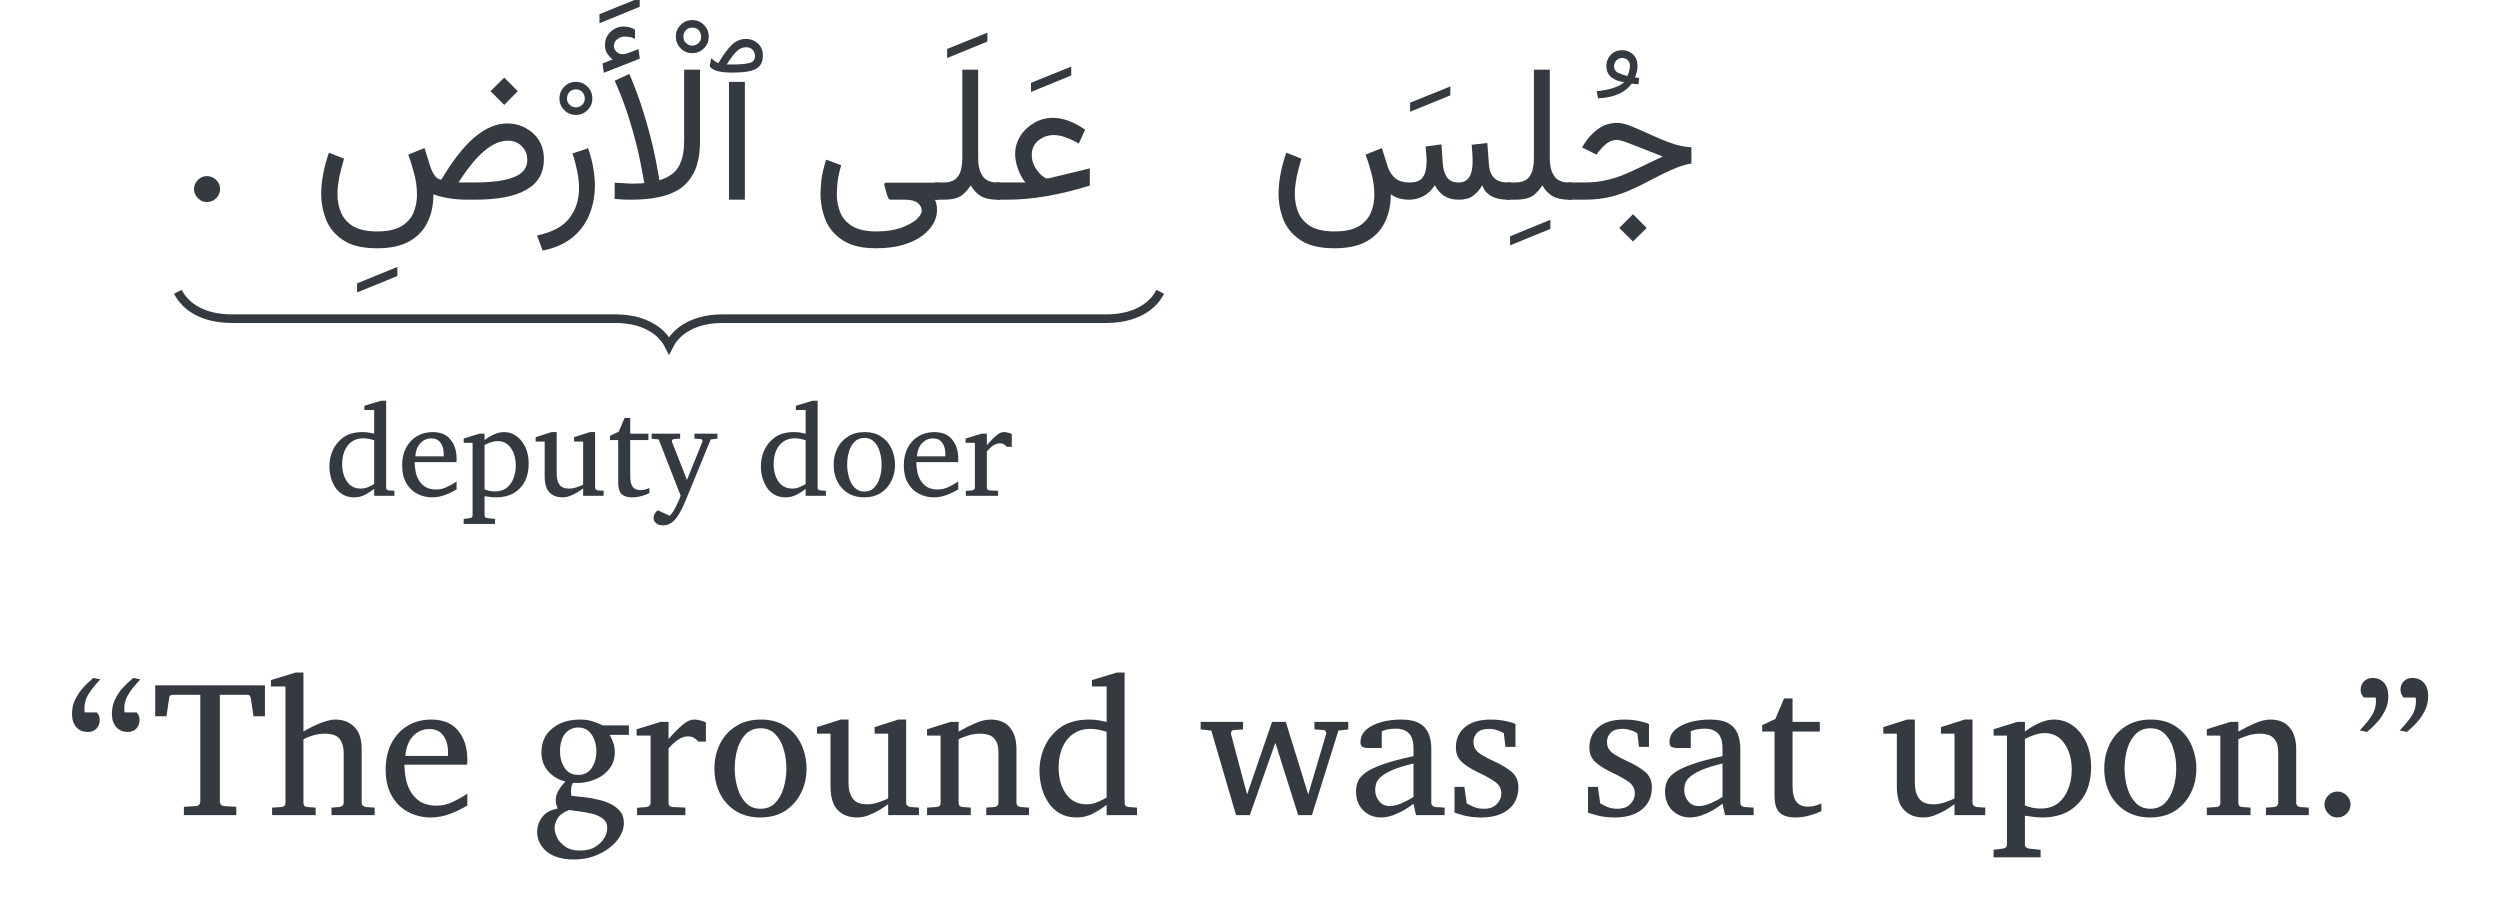
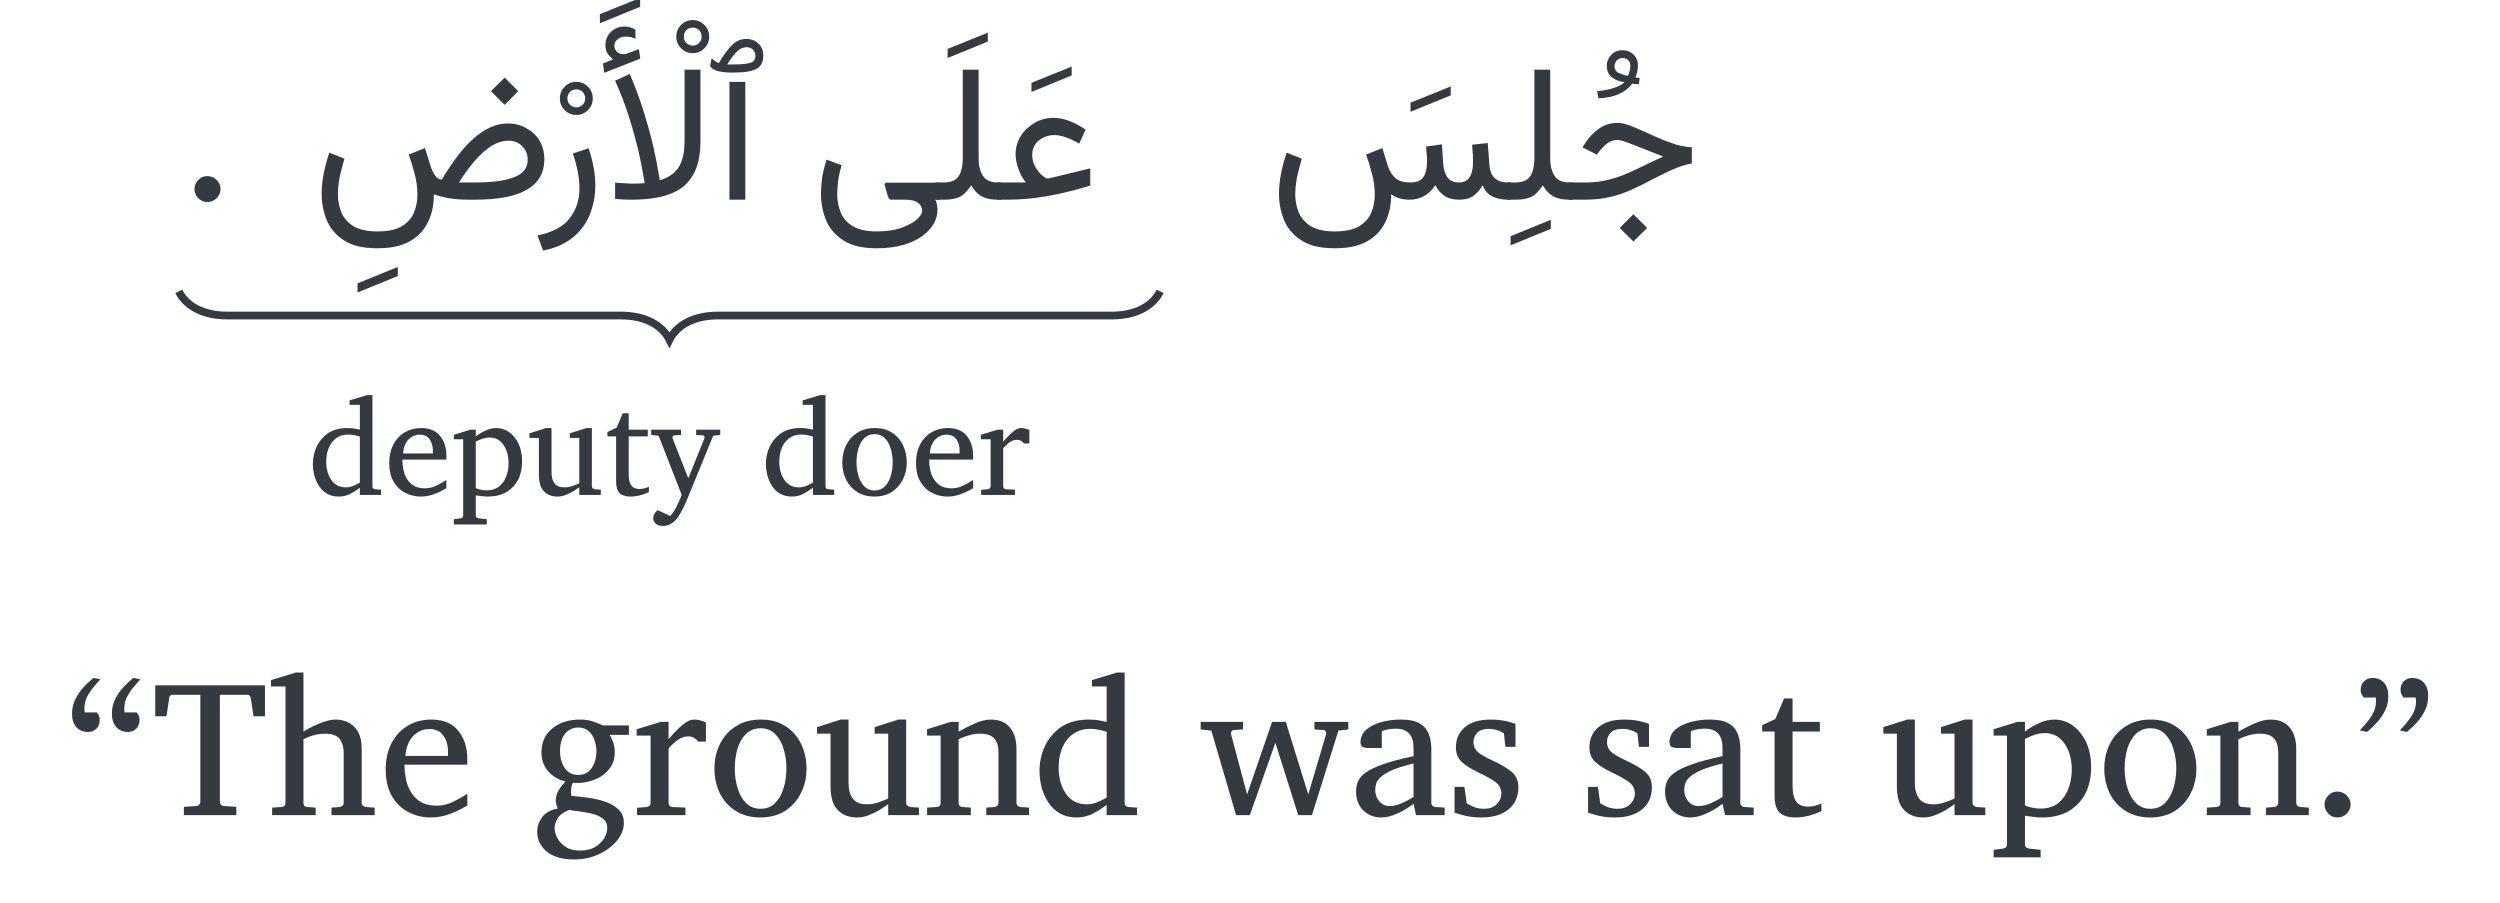
- <svg xmlns="http://www.w3.org/2000/svg" xmlns:xlink="http://www.w3.org/1999/xlink" version="1.1" width="212.006" height="76.573" viewBox="0 0 212.006 76.573">
+ <svg xmlns="http://www.w3.org/2000/svg" xmlns:xlink="http://www.w3.org/1999/xlink" version="1.1" width="212.391" height="76.712" viewBox="0 0 212.391 76.712">
  <defs>
    <path id="font_1_17" d="M.196 .055C.196 .037 .189 .021 .176 .008 .162-.006 .146-.012 .128-.012 .109-.012 .094-.006 .081 .008 .068 .021 .061 .037 .061 .055 .061 .073 .068 .089 .081 .102 .094 .115 .109 .122 .128 .122 .146 .122 .162 .115 .176 .102 .189 .089 .196 .073 .196 .055Z" />
    <path id="font_2_1242" d="M.14 .089C.125 .107 .113 .129 .103 .156 .093 .183 .087 .209 .087 .236 .087 .271 .097 .302 .115 .331 .133 .359 .157 .381 .187 .398 .216 .415 .248 .423 .282 .423 .334 .423 .389 .403 .449 .362L.416 .29C.365 .319 .322 .334 .288 .334 .258 .334 .231 .325 .208 .307 .185 .288 .173 .263 .173 .232 .173 .208 .179 .187 .19 .168 .201 .15 .212 .135 .225 .125 .237 .115 .245 .11 .25 .11 .255 .11 .261 .111 .267 .112L.473 .162V.073C.392 .048 .317 .03 .248 .018 .179 .006 .111 0 .043 0H-.01V.089H.14Z" />
    <path id="font_2_728" d="M.032 .557V.604L.24 .688V.642L.032 .557Z" />
    <path id="font_2_1263" d="M.131 .214V.672H.213V.212C.213 .177 .22 .147 .235 .124 .249 .101 .275 .089 .312 .089H.328V0H.313C.277 0 .248 .006 .226 .019 .205 .032 .188 .05 .175 .074 .164 .058 .153 .045 .142 .034 .131 .023 .118 .014 .101 .009 .084 .003 .061 0 .032 0H-.01V.089H.031C.059 .089 .079 .094 .094 .105 .108 .116 .117 .131 .123 .15 .128 .169 .131 .19 .131 .214Z" />
    <path id="font_2_1282" d="M.336-.251C.266-.251 .21-.239 .168-.213 .126-.187 .095-.153 .076-.11 .058-.067 .048-.02 .048 .031 .048 .053 .05 .078 .053 .107 .057 .136 .065 .169 .077 .207L.155 .178C.145 .145 .139 .116 .136 .091 .134 .066 .132 .045 .132 .028 .132-.007 .139-.039 .151-.068 .163-.097 .184-.12 .214-.138 .244-.155 .285-.164 .336-.164 .385-.164 .427-.158 .462-.146 .497-.133 .524-.119 .543-.103 .561-.086 .571-.071 .571-.057 .571-.042 .564-.028 .551-.017 .537-.006 .515-0 .485-0H.413C.406-0 .401 .002 .398 .008 .396 .014 .393 .021 .39 .03L.377 .077C.377 .08 .377 .082 .379 .085 .381 .087 .383 .088 .388 .088H.659V-0H.639C.644-.01 .647-.02 .648-.028 .65-.037 .65-.046 .65-.056 .65-.077 .644-.099 .632-.122 .619-.145 .6-.167 .574-.186 .548-.206 .515-.221 .476-.233 .437-.245 .39-.251 .336-.251Z" />
    <path id="font_2_781" d="M.157 .609V0H.075V.609H.157M-.025 .69-.017 .731C-.012 .727-.007 .723 0 .717 .007 .712 .014 .708 .02 .706 .046 .75 .07 .782 .091 .802 .112 .821 .136 .831 .162 .831 .188 .831 .209 .822 .226 .806 .242 .79 .25 .77 .25 .745 .25 .713 .239 .69 .216 .677 .194 .664 .154 .657 .098 .657H.086C.057 .657 .033 .66 .014 .665-.005 .671-.018 .679-.025 .69M.097 .699C.139 .699 .168 .702 .185 .708 .201 .713 .209 .725 .209 .743 .209 .756 .205 .766 .197 .775 .189 .783 .178 .788 .164 .788 .146 .788 .13 .781 .116 .768 .101 .754 .084 .731 .063 .699H.097Z" />
    <path id="font_2_1297" d="M.043 .725C.032 .733 .023 .743 .015 .754 .007 .765 .003 .78 .003 .799 .003 .827 .013 .85 .032 .868 .052 .886 .074 .895 .099 .895 .12 .895 .14 .89 .158 .879L.158 .831C.148 .836 .139 .84 .13 .841 .121 .842 .113 .843 .105 .843 .091 .843 .079 .839 .067 .83 .055 .822 .049 .809 .049 .793 .049 .783 .054 .773 .064 .763 .074 .754 .088 .75 .106 .753 .107 .753 .108 .753 .109 .753 .109 .754 .11 .754 .111 .754L.176 .778 .183 .729-.003 .656-.01 .704 .043 .725M.136 0C.123 0 .109 0 .095 .001 .081 .002 .067 .003 .053 .004V.088C.073 .087 .09 .086 .104 .085 .118 .084 .132 .083 .146 .083 .159 .083 .171 .084 .181 .084 .191 .084 .199 .085 .206 .086L.198 .13C.193 .16 .185 .199 .174 .25 .162 .3 .147 .357 .127 .42 .108 .483 .083 .548 .053 .615L.129 .65C.158 .581 .183 .514 .203 .448 .223 .383 .239 .324 .251 .272 .263 .219 .271 .178 .276 .147L.284 .101C.309 .108 .33 .118 .35 .133 .369 .147 .384 .167 .395 .195 .406 .222 .412 .258 .412 .305V.672H.494V.303C.494 .242 .485 .191 .468 .152 .45 .112 .425 .081 .394 .059 .362 .037 .324 .022 .28 .013 .237 .004 .189 0 .136 0Z" />
    <path id="font_2_737" d="M.021 .567C.021 .591 .029 .611 .046 .628 .062 .645 .083 .653 .106 .653 .129 .653 .149 .645 .166 .628 .183 .611 .191 .591 .191 .567 .191 .544 .183 .524 .166 .507 .149 .49 .129 .482 .106 .482 .083 .482 .062 .49 .046 .507 .029 .524 .021 .544 .021 .567M.06 .567C.06 .554 .064 .543 .073 .535 .082 .526 .093 .521 .106 .521 .119 .521 .13 .526 .139 .535 .147 .543 .152 .554 .152 .567 .152 .58 .147 .591 .139 .601 .13 .61 .119 .614 .106 .614 .093 .614 .082 .61 .073 .601 .064 .591 .06 .58 .06 .567Z" />
    <path id="font_2_691" d="M.023-.263-.006-.185C.074-.168 .13-.138 .162-.094 .195-.051 .211-0 .211 .059 .211 .086 .208 .115 .202 .146 .196 .176 .188 .207 .177 .239L.258 .266C.281 .199 .293 .135 .293 .073 .293 .019 .283-.031 .264-.078 .245-.124 .216-.164 .176-.196 .136-.228 .085-.251 .023-.263Z" />
    <path id="font_2_696" d="M.994 .631 1.064 .561 .994 .49 .923 .561 .994 .631M.336-.251C.266-.251 .21-.239 .168-.213 .126-.187 .095-.153 .076-.11 .058-.067 .048-.02 .048 .031 .048 .065 .052 .101 .059 .137 .066 .173 .076 .209 .088 .243L.166 .212C.157 .182 .149 .151 .142 .12 .136 .088 .132 .057 .132 .028 .132-.007 .139-.039 .151-.068 .164-.097 .185-.12 .214-.138 .244-.155 .285-.164 .336-.164 .391-.164 .433-.155 .463-.137 .492-.119 .513-.096 .525-.067 .537-.038 .543-.007 .543 .025 .543 .064 .538 .102 .527 .14 .517 .178 .507 .209 .498 .233L.582 .267 .611 .174C.618 .153 .626 .136 .636 .123 .646 .11 .657 .104 .669 .104 .728 .203 .785 .276 .841 .323 .897 .37 .953 .394 1.009 .394 1.046 .394 1.079 .385 1.107 .369 1.136 .353 1.159 .331 1.175 .304 1.191 .276 1.199 .245 1.199 .21 1.199 .139 1.169 .086 1.109 .052 1.05 .017 .96 0 .839 0H.813C.769 0 .732 .003 .703 .008 .673 .014 .648 .02 .628 .028 .628-.027 .618-.075 .597-.117 .577-.159 .545-.192 .502-.216 .459-.24 .404-.251 .336-.251M1.012 .305C.934 .305 .849 .233 .758 .089H.837C.93 .089 .999 .098 1.045 .117 1.09 .135 1.113 .165 1.113 .205 1.113 .234 1.104 .257 1.085 .276 1.067 .295 1.042 .305 1.012 .305Z" />
    <path id="font_2_731" d="M.028-.247V-.2L.236-.115V-.162L.028-.247Z" />
    <path id="font_2_1198" d="M.325-.075 .396-.146 .325-.216 .254-.146 .325-.075M-.01 .089H.073C.111 .089 .146 .092 .178 .099 .21 .106 .241 .115 .272 .127 .302 .139 .334 .154 .367 .17 .401 .187 .438 .204 .479 .223 .456 .232 .432 .241 .408 .251 .383 .261 .359 .27 .337 .279 .315 .288 .295 .295 .279 .301 .262 .306 .25 .309 .244 .309 .224 .309 .206 .303 .191 .292 .176 .28 .162 .266 .149 .25L.136 .233 .062 .27 .069 .282C.09 .317 .115 .344 .144 .365 .172 .386 .206 .397 .244 .397 .26 .397 .279 .393 .302 .385 .325 .377 .349 .366 .376 .354 .403 .342 .43 .33 .459 .317 .488 .305 .516 .294 .545 .285 .574 .277 .601 .272 .627 .271V.187C.606 .184 .58 .177 .547 .164 .515 .151 .473 .131 .421 .104 .379 .081 .341 .063 .305 .047 .269 .032 .233 .02 .196 .012 .159 .004 .118 0 .072 0H-.01V.089Z" />
    <path id="font_2_730" d="M.225 .522C.218 .522 .212 .523 .207 .523 .202 .524 .196 .524 .19 .525 .157 .479 .099 .453 .016 .449L.009 .486C.042 .489 .071 .495 .096 .503 .121 .511 .139 .521 .151 .533 .128 .535 .107 .542 .088 .556 .069 .569 .059 .59 .059 .618 .059 .639 .067 .658 .082 .674 .097 .69 .117 .698 .14 .698 .163 .698 .182 .69 .197 .676 .213 .661 .22 .641 .22 .617 .22 .599 .216 .579 .207 .557 .212 .556 .219 .556 .229 .555L.225 .522M.168 .565C.172 .573 .175 .582 .177 .591 .18 .6 .181 .609 .181 .617 .181 .629 .177 .639 .17 .646 .162 .654 .153 .658 .142 .658 .129 .658 .119 .653 .111 .645 .103 .636 .099 .626 .099 .616 .099 .599 .106 .588 .119 .581 .133 .575 .149 .569 .168 .565Z" />
    <path id="font_2_1217" d="M.336-.164C.391-.164 .433-.155 .463-.137 .492-.119 .513-.096 .525-.067 .537-.038 .543-.007 .543 .025 .543 .064 .538 .102 .527 .14 .517 .178 .507 .209 .498 .233L.582 .267 .611 .174C.62 .146 .634 .125 .652 .11 .67 .096 .694 .089 .724 .089 .759 .089 .782 .098 .794 .117 .807 .135 .813 .162 .813 .197 .813 .205 .813 .215 .812 .227 .811 .239 .81 .255 .808 .275L.89 .286 .897 .184C.899 .157 .906 .135 .918 .116 .931 .098 .951 .089 .979 .089 1.027 .089 1.051 .125 1.051 .197 1.051 .208 1.05 .221 1.05 .233 1.049 .246 1.048 .263 1.046 .284L1.127 .293 1.135 .184C1.139 .12 1.171 .089 1.232 .089H1.247V0H1.233C1.199 0 1.17 .006 1.147 .019 1.125 .031 1.109 .05 1.101 .075 1.087 .051 1.071 .033 1.053 .02 1.036 .007 1.011 0 .979 0 .948 0 .923 .007 .903 .02 .884 .033 .868 .051 .856 .075 .838 .048 .818 .029 .796 .018 .773 .006 .749 0 .723 0 .702 0 .683 .003 .667 .008 .652 .013 .639 .02 .628 .028 .628-.027 .618-.075 .597-.117 .577-.159 .545-.192 .502-.216 .459-.24 .404-.251 .336-.251 .266-.251 .21-.239 .168-.213 .126-.187 .095-.153 .076-.11 .058-.067 .048-.02 .048 .031 .048 .065 .052 .101 .059 .137 .066 .173 .076 .209 .088 .243L.166 .212C.157 .182 .149 .151 .142 .12 .136 .088 .132 .057 .132 .028 .132-.007 .139-.039 .151-.068 .164-.097 .185-.12 .214-.138 .244-.155 .285-.164 .336-.164Z" />
    <path id="font_1_71" d="M.538 0H.381V.053C.358 .036 .334 .02 .308 .007 .282-.006 .255-.012 .226-.012 .193-.012 .164-.005 .139 .009 .115 .023 .095 .042 .08 .065 .064 .089 .053 .115 .045 .143 .038 .171 .034 .2 .034 .228 .034 .273 .043 .316 .062 .357 .081 .397 .109 .43 .146 .456 .184 .481 .232 .494 .289 .494 .305 .494 .322 .493 .341 .49 .36 .486 .373 .484 .381 .482V.665H.305V.698L.434 .737H.474V.064C.474 .05 .481 .043 .495 .042L.538 .039V0M.381 .091V.431C.372 .434 .36 .437 .343 .441 .326 .444 .311 .446 .296 .446 .246 .446 .207 .427 .177 .391 .148 .354 .133 .306 .133 .245 .133 .191 .146 .146 .171 .11 .196 .074 .232 .056 .278 .056 .298 .056 .317 .06 .335 .068 .352 .075 .368 .083 .381 .091Z" />
    <path id="font_1_72" d="M.266-.012C.226-.012 .188-.003 .153 .015 .117 .033 .089 .06 .067 .097 .045 .134 .034 .18 .034 .236 .034 .288 .044 .333 .064 .372 .085 .411 .112 .441 .148 .462 .183 .483 .224 .494 .269 .494 .331 .494 .378 .475 .409 .436 .44 .398 .456 .349 .456 .289 .456 .286 .456 .281 .456 .276 .456 .271 .456 .266 .455 .261H.131C.131 .236 .134 .211 .139 .185 .144 .16 .153 .137 .166 .117 .179 .096 .196 .08 .217 .067 .239 .055 .266 .049 .298 .049 .326 .049 .354 .055 .382 .069 .409 .082 .434 .096 .456 .111V.05C.428 .033 .398 .018 .365 .006 .333-.006 .3-.012 .266-.012M.136 .306H.356V.328C.356 .361 .348 .389 .332 .411 .316 .434 .292 .445 .259 .445 .226 .445 .198 .432 .175 .408 .152 .383 .139 .349 .136 .306Z" />
    <path id="font_1_83" d="M.525 .248C.525 .196 .515 .15 .495 .111 .474 .072 .445 .042 .408 .02 .37-.001 .325-.012 .272-.012 .257-.012 .242-.011 .228-.009 .213-.007 .198-.005 .183-.003V-.152C.183-.158 .185-.163 .189-.167 .194-.17 .199-.172 .205-.173L.264-.179V-.218H.021V-.179L.069-.173C.083-.171 .09-.164 .09-.152V.411H.021V.444L.144 .482H.183V.432C.206 .45 .23 .464 .257 .476 .283 .488 .309 .494 .334 .494 .368 .494 .4 .484 .429 .464 .458 .443 .481 .415 .499 .378 .516 .341 .525 .298 .525 .248M.425 .234C.425 .268 .42 .3 .409 .329 .398 .357 .383 .38 .362 .398 .341 .415 .316 .424 .285 .424 .268 .424 .251 .421 .232 .415 .214 .408 .198 .402 .183 .394V.05C.21 .039 .237 .034 .264 .034 .301 .034 .331 .044 .355 .062 .378 .081 .396 .106 .407 .136 .419 .167 .425 .199 .425 .234Z" />
    <path id="font_1_88" d="M.547 0H.388V.057C.377 .048 .362 .039 .345 .028 .327 .017 .308 .008 .288-0 .268-.008 .248-.012 .228-.012 .185-.012 .151 .001 .127 .027 .102 .052 .09 .094 .09 .15V.421H.02V.455L.143 .494H.183V.169C.183 .133 .19 .106 .205 .086 .219 .066 .244 .056 .28 .056 .3 .056 .32 .06 .34 .067 .36 .074 .376 .08 .388 .086V.421H.318V.455L.44 .494H.481V.064C.481 .058 .483 .053 .488 .049 .492 .045 .497 .043 .503 .042L.547 .039V0Z" />
    <path id="font_1_87" d="M.333 .021C.32 .014 .3 .007 .275-.001 .25-.008 .224-.012 .198-.012 .161-.012 .134-.003 .116 .014 .099 .032 .091 .061 .091 .1V.432H.027V.465L.095 .497 .14 .603H.184V.482H.325V.432H.184V.153C.184 .113 .191 .085 .204 .069 .217 .052 .237 .044 .264 .044 .278 .044 .292 .046 .305 .05 .317 .054 .327 .057 .333 .061V.021Z" />
    <path id="font_1_92" d="M.52 .443 .468 .437 .276-.031C.272-.042 .265-.057 .256-.077 .247-.097 .237-.117 .224-.138 .212-.159 .199-.177 .185-.191 .173-.203 .16-.212 .145-.219 .131-.226 .115-.229 .098-.229 .074-.229 .056-.223 .044-.212 .031-.2 .025-.187 .025-.172 .025-.15 .036-.13 .057-.112L.151-.155C.162-.144 .173-.129 .184-.11 .195-.091 .205-.071 .214-.051 .223-.031 .23-.014 .235 .001L.065 .437 .01 .443V.482H.231V.443L.183 .44C.178 .44 .173 .437 .17 .433 .166 .428 .166 .424 .168 .418L.284 .123 .403 .418C.405 .423 .405 .428 .402 .433 .399 .437 .395 .44 .389 .44L.342 .443V.482H.52V.443Z" />
    <path id="font_1_82" d="M.51 .24C.51 .193 .5 .15 .48 .112 .461 .074 .433 .044 .398 .021 .362-.001 .32-.012 .271-.012 .222-.012 .181-.001 .145 .021 .11 .043 .082 .073 .063 .111 .044 .149 .034 .192 .034 .24 .034 .288 .044 .331 .063 .369 .083 .408 .11 .438 .146 .46 .182 .483 .225 .494 .274 .494 .324 .494 .366 .483 .401 .46 .437 .437 .463 .407 .482 .368 .5 .33 .51 .287 .51 .24M.406 .241C.406 .278 .401 .312 .391 .343 .382 .375 .367 .4 .347 .42 .328 .439 .303 .449 .273 .449 .242 .449 .217 .439 .197 .42 .177 .4 .163 .375 .153 .343 .144 .312 .139 .278 .139 .241 .139 .205 .144 .171 .154 .139 .163 .108 .178 .082 .198 .062 .217 .043 .242 .033 .272 .033 .303 .033 .328 .043 .347 .062 .367 .082 .382 .108 .391 .139 .401 .171 .406 .205 .406 .241Z" />
    <path id="font_1_85" d="M.381 .38H.342C.336 .387 .328 .394 .32 .399 .311 .405 .3 .407 .288 .407 .272 .407 .256 .402 .239 .391 .222 .38 .205 .364 .188 .345V.064C.188 .05 .195 .043 .209 .042L.275 .039V0H.025V.038L.074 .042C.08 .043 .085 .045 .089 .049 .093 .053 .095 .058 .095 .064V.411H.023V.444L.147 .482H.188V.393C.216 .426 .241 .451 .262 .468 .283 .486 .302 .494 .32 .494 .33 .494 .341 .493 .354 .489 .366 .486 .375 .483 .381 .479V.38Z" />
    <path id="font_1_180" d="M.392 .702C.383 .691 .371 .678 .358 .663 .345 .648 .334 .631 .324 .613 .314 .594 .309 .573 .309 .551 .309 .548 .309 .544 .31 .54 .31 .537 .31 .533 .31 .531H.373L.381 .52C.386 .512 .388 .503 .388 .492 .388 .475 .383 .461 .372 .448 .361 .436 .346 .43 .328 .43 .302 .43 .282 .439 .267 .456 .252 .473 .245 .496 .245 .525 .245 .549 .25 .571 .258 .591 .267 .611 .278 .629 .29 .645 .303 .66 .315 .673 .327 .684 .339 .695 .348 .703 .355 .709L.392 .702M.186 .702C.166 .682 .147 .66 .13 .634 .112 .609 .103 .581 .103 .55 .103 .547 .103 .543 .104 .54 .104 .536 .104 .533 .104 .531H.167L.175 .52C.18 .513 .182 .504 .182 .491 .182 .474 .177 .46 .166 .448 .155 .436 .14 .43 .122 .43 .096 .43 .076 .438 .061 .455 .046 .472 .039 .494 .039 .523 .039 .547 .043 .57 .052 .59 .061 .61 .072 .628 .084 .644 .097 .66 .109 .673 .121 .684 .133 .695 .142 .703 .149 .709L.186 .702Z" />
    <path id="font_1_55" d="M.583 .511H.524L.51 .605C.507 .616 .502 .622 .493 .622H.35V.069C.35 .064 .352 .059 .355 .055 .359 .05 .364 .048 .371 .047L.435 .043V0H.164V.043L.228 .047C.235 .048 .24 .05 .244 .055 .247 .059 .249 .064 .249 .069V.622H.105C.095 .622 .089 .616 .088 .605L.074 .511H.016V.671H.583V.511Z" />
    <path id="font_1_75" d="M.551 0H.328V.039L.369 .042C.375 .043 .38 .045 .385 .049 .389 .053 .391 .058 .391 .064V.322C.391 .35 .384 .374 .371 .393 .357 .412 .331 .421 .292 .421 .274 .421 .255 .418 .235 .413 .215 .407 .197 .4 .183 .392V.064C.183 .05 .19 .043 .203 .042L.246 .039V0H.021V.039L.069 .042C.083 .043 .09 .05 .09 .064V.665H.015V.698L.143 .737H.183V.432C.195 .44 .211 .448 .23 .458 .249 .467 .269 .476 .291 .483 .312 .49 .331 .494 .348 .494 .387 .494 .419 .482 .445 .457 .471 .432 .484 .394 .484 .343V.064C.484 .058 .486 .053 .49 .049 .495 .045 .5 .043 .506 .042L.551 .039V0Z" />
    <path id="font_1_74" d="M.508 .415H.408C.416 .403 .422 .39 .427 .375 .432 .361 .435 .344 .435 .325 .435 .29 .425 .26 .404 .236 .384 .211 .357 .193 .324 .181 .292 .169 .257 .164 .219 .167 .214 .159 .211 .149 .21 .139 .209 .129 .208 .12 .209 .113 .21 .105 .211 .101 .211 .1 .229 .098 .25 .096 .273 .093 .297 .091 .321 .087 .345 .081 .369 .076 .392 .068 .413 .058 .433 .048 .45 .035 .463 .02 .476 .004 .482-.016 .482-.04 .482-.072 .47-.102 .447-.131 .424-.159 .393-.183 .354-.201 .315-.22 .271-.229 .222-.229 .163-.229 .116-.215 .083-.188 .051-.161 .034-.127 .034-.087 .034-.058 .043-.032 .06-.01 .077 .013 .104 .028 .14 .034 .137 .045 .134 .052 .132 .057 .131 .061 .13 .069 .13 .08 .13 .093 .134 .108 .142 .123 .15 .139 .163 .156 .18 .174 .147 .181 .118 .198 .093 .224 .069 .251 .056 .284 .056 .324 .056 .377 .075 .418 .112 .448 .149 .479 .197 .494 .257 .494 .281 .494 .303 .491 .323 .484 .343 .477 .36 .47 .373 .464H.508V.415M.34 .331C.34 .352 .336 .372 .329 .391 .322 .409 .312 .424 .298 .436 .284 .447 .267 .453 .247 .453 .219 .453 .196 .442 .178 .421 .161 .399 .152 .369 .152 .33 .152 .297 .16 .268 .176 .244 .192 .22 .215 .208 .247 .208 .277 .208 .3 .22 .316 .244 .332 .268 .34 .297 .34 .331M.396-.067C.396-.046 .389-.03 .374-.019 .36-.007 .342 .001 .32 .007 .299 .012 .277 .016 .255 .019 .234 .021 .215 .024 .2 .027 .171 .016 .151 .002 .14-.016 .129-.034 .124-.051 .124-.067 .124-.083 .129-.1 .138-.118 .147-.136 .162-.151 .181-.164 .2-.177 .225-.183 .255-.183 .287-.183 .313-.177 .334-.164 .355-.151 .37-.136 .381-.118 .391-.1 .396-.083 .396-.067Z" />
    <path id="font_1_81" d="M.547 0H.326V.039L.368 .042C.374 .043 .379 .045 .383 .049 .387 .053 .389 .058 .389 .064V.324C.389 .356 .382 .38 .367 .396 .353 .413 .328 .421 .293 .421 .274 .421 .255 .418 .237 .413 .218 .407 .2 .401 .183 .392V.064C.183 .05 .19 .043 .204 .042L.246 .039V0H.02V.039L.069 .042C.083 .043 .09 .05 .09 .064V.411H.02V.444L.142 .482H.183V.432C.211 .448 .24 .462 .269 .475 .299 .488 .325 .494 .348 .494 .392 .494 .425 .481 .448 .453 .471 .426 .482 .388 .482 .34V.064C.482 .058 .484 .053 .488 .049 .492 .045 .497 .043 .503 .042L.547 .039V0Z" />
    <path id="font_1_90" d="M.773 .443 .722 .437 .585 0H.514L.396 .374 .264 0H.193L.065 .437 .01 .443V.482H.229V.443L.182 .44C.177 .44 .172 .437 .169 .433 .167 .428 .166 .424 .167 .418L.25 .107 .379 .482H.45L.566 .107 .658 .418C.66 .423 .659 .428 .656 .433 .654 .437 .65 .44 .644 .44L.598 .443V.482H.773V.443Z" />
    <path id="font_1_68" d="M.492 0H.344L.331 .059C.318 .049 .303 .038 .284 .027 .265 .016 .245 .007 .224-.001 .203-.008 .183-.012 .164-.012 .128-.012 .097-0 .072 .024 .047 .048 .034 .081 .034 .123 .034 .142 .038 .159 .044 .175 .051 .191 .064 .206 .084 .22 .104 .235 .134 .249 .174 .263 .213 .277 .266 .291 .331 .305 .331 .307 .331 .313 .331 .322 .331 .331 .331 .34 .331 .348 .331 .414 .3 .447 .238 .447 .221 .447 .206 .445 .193 .442 .181 .439 .172 .436 .167 .434V.347H.094C.085 .347 .077 .349 .069 .352 .061 .356 .057 .364 .057 .376 .057 .403 .068 .426 .088 .443 .109 .461 .136 .473 .168 .482 .2 .49 .232 .494 .265 .494 .306 .494 .339 .488 .361 .475 .384 .462 .4 .444 .409 .422 .418 .399 .423 .373 .423 .344V.064C.423 .058 .425 .053 .429 .049 .433 .045 .438 .042 .444 .042L.492 .039V0M.331 .094V.267C.286 .256 .25 .245 .224 .234 .197 .222 .178 .211 .165 .2 .152 .189 .143 .177 .139 .166 .135 .154 .133 .142 .133 .13 .133 .109 .139 .09 .153 .073 .166 .056 .184 .047 .208 .047 .228 .047 .249 .052 .273 .063 .297 .074 .316 .084 .331 .094Z" />
    <path id="font_1_86" d="M.349 .353H.297L.289 .423C.282 .428 .271 .434 .257 .438 .243 .443 .229 .446 .213 .446 .186 .446 .165 .44 .152 .427 .139 .414 .132 .398 .132 .379 .132 .364 .135 .351 .142 .341 .149 .33 .16 .32 .177 .31 .193 .3 .215 .289 .243 .276 .278 .26 .307 .242 .33 .223 .352 .204 .364 .178 .364 .145 .364 .096 .347 .057 .313 .03 .279 .002 .232-.012 .173-.012 .142-.012 .114-.009 .088-.003 .062 .004 .044 .009 .034 .013V.146H.085L.097 .061C.107 .055 .12 .048 .135 .042 .149 .036 .167 .033 .186 .033 .215 .033 .237 .041 .252 .057 .268 .073 .276 .091 .276 .111 .276 .137 .265 .157 .244 .172 .223 .187 .193 .204 .154 .222 .117 .24 .089 .258 .07 .276 .051 .295 .041 .319 .041 .349 .041 .394 .057 .429 .088 .455 .119 .481 .164 .494 .221 .494 .25 .494 .277 .491 .3 .486 .323 .481 .339 .476 .349 .471V.353Z" />
    <path id="font_1_181" d="M.414 .616C.414 .592 .41 .569 .401 .549 .392 .529 .381 .511 .369 .495 .356 .479 .344 .466 .332 .455 .32 .444 .311 .436 .304 .43L.267 .438C.287 .458 .306 .481 .324 .506 .342 .531 .351 .559 .351 .59 .351 .593 .351 .597 .35 .6 .349 .603 .349 .606 .349 .608H.286L.279 .619C.274 .627 .271 .637 .271 .649 .271 .666 .277 .681 .288 .692 .299 .703 .313 .709 .331 .709 .356 .709 .377 .701 .392 .684 .407 .667 .414 .645 .414 .616M.208 .615C.208 .591 .204 .569 .195 .549 .186 .529 .175 .511 .163 .495 .15 .48 .138 .466 .126 .455 .114 .444 .105 .436 .098 .43L.061 .438C.07 .449 .082 .462 .095 .477 .108 .492 .119 .508 .129 .527 .139 .545 .144 .566 .144 .588 .144 .591 .144 .595 .144 .599 .143 .603 .143 .606 .143 .608H.08L.073 .62C.067 .627 .065 .637 .065 .648 .065 .665 .071 .68 .082 .691 .093 .703 .108 .709 .126 .709 .152 .709 .172 .7 .187 .683 .201 .666 .208 .644 .208 .615Z" />
  </defs>
-   <use data-text="." xlink:href="#font_1_17" transform="matrix(16.40848,0,0,-16.40848,15.45069,16.93482)" fill="#343a40" />
-   <use data-text="ع" xlink:href="#font_2_1242" transform="matrix(16.40848,0,0,-16.40848,84.65764,16.93482)" fill="#343a40" />
-   <use data-text="َ" xlink:href="#font_2_728" transform="matrix(16.40848,0,0,-16.40848,86.9056,16.93482)" fill="#343a40" />
-   <use data-text="ل" xlink:href="#font_2_1263" transform="matrix(16.40848,0,0,-16.40848,79.45615,16.93482)" fill="#343a40" />
-   <use data-text="َ" xlink:href="#font_2_728" transform="matrix(16.40848,0,0,-16.40848,79.79532,14.05989)" fill="#343a40" />
-   <use data-text="ى" xlink:href="#font_2_1282" transform="matrix(16.40848,0,0,-16.40848,68.79519,16.93482)" fill="#343a40" />
-   <use data-text="ٱ" xlink:href="#font_2_781" transform="matrix(16.40848,0,0,-16.40848,60.59095,16.93482)" fill="#343a40" />
-   <use data-text="ﻷ" xlink:href="#font_2_1297" transform="matrix(16.40848,0,0,-16.40848,51.25648,16.93482)" fill="#343a40" />
-   <use data-text="ْ" xlink:href="#font_2_737" transform="matrix(16.40848,0,0,-16.40848,56.96974,12.41656)" fill="#343a40" />
-   <use data-text="َ" xlink:href="#font_2_728" transform="matrix(16.40848,0,0,-16.40848,50.31036,11.10993)" fill="#343a40" />
-   <use data-text="ر" xlink:href="#font_2_691" transform="matrix(16.40848,0,0,-16.40848,45.6402,16.93482)" fill="#343a40" />
-   <use data-text="ْ" xlink:href="#font_2_737" transform="matrix(16.40848,0,0,-16.40848,47.09871,17.65584)" fill="#343a40" />
-   <use data-text="ض" xlink:href="#font_2_696" transform="matrix(16.40848,0,0,-16.40848,26.45082,16.93482)" fill="#343a40" />
-   <use data-text="ِ" xlink:href="#font_2_731" transform="matrix(16.40848,0,0,-16.40848,29.82351,20.74854)" fill="#343a40" />
-   <use data-text="ج" xlink:href="#font_2_1198" transform="matrix(16.40848,0,0,-16.40848,133.1472,16.93482)" fill="#343a40" />
-   <use data-text="ُ" xlink:href="#font_2_730" transform="matrix(16.40848,0,0,-16.40848,135.2535,15.70872)" fill="#343a40" />
-   <use data-text="ل" xlink:href="#font_2_1263" transform="matrix(16.40848,0,0,-16.40848,127.9298,16.93482)" fill="#343a40" />
-   <use data-text="ِ" xlink:href="#font_2_731" transform="matrix(16.40848,0,0,-16.40848,127.6022,16.75182)" fill="#343a40" />
-   <use data-text="س" xlink:href="#font_2_1217" transform="matrix(16.40848,0,0,-16.40848,107.6369,16.93482)" fill="#343a40" />
-   <use data-text="َ" xlink:href="#font_2_728" transform="matrix(16.40848,0,0,-16.40848,119.0543,18.61842)" fill="#343a40" />
-   <path transform="matrix(1.83,0,0,-1.83,15.45069,16.93482)" stroke-width=".399" stroke-linecap="butt" stroke-miterlimit="10" stroke-linejoin="miter" fill="none" stroke="#343a40" d="M-.199-4.268C.174-5.015 1.046-5.513 2.291-5.513H20.07C21.315-5.513 22.187-6.012 22.561-6.759 22.934-6.012 23.806-5.513 25.051-5.513H42.83C44.075-5.513 44.947-5.015 45.321-4.268" />
-   <use data-text="d" xlink:href="#font_1_71" transform="matrix(10.93897,0,0,-10.93897,27.56163,42.04608)" fill="#343a40" />
-   <use data-text="e" xlink:href="#font_1_72" transform="matrix(10.93897,0,0,-10.93897,33.73121,42.04608)" fill="#343a40" />
-   <use data-text="p" xlink:href="#font_1_83" transform="matrix(10.93897,0,0,-10.93897,39.09131,42.04608)" fill="#343a40" />
-   <use data-text="u" xlink:href="#font_1_88" transform="matrix(10.93897,0,0,-10.93897,45.20619,42.04608)" fill="#343a40" />
-   <use data-text="t" xlink:href="#font_1_87" transform="matrix(10.93897,0,0,-10.93897,51.43047,42.04608)" fill="#343a40" />
-   <use data-text="y" xlink:href="#font_1_92" transform="matrix(10.93897,0,0,-10.93897,55.14972,42.04608)" fill="#343a40" />
-   <use data-text="d" xlink:href="#font_1_71" transform="matrix(10.93897,0,0,-10.93897,64.15249,42.04608)" fill="#343a40" />
-   <use data-text="o" xlink:href="#font_1_82" transform="matrix(10.93897,0,0,-10.93897,70.32208,42.04608)" fill="#343a40" />
-   <use data-text="e" xlink:href="#font_1_72" transform="matrix(10.93897,0,0,-10.93897,76.27287,42.04608)" fill="#343a40" />
-   <use data-text="r" xlink:href="#font_1_85" transform="matrix(10.93897,0,0,-10.93897,81.63297,42.04608)" fill="#343a40" />
-   <use data-text="“" xlink:href="#font_1_180" transform="matrix(16.40848,0,0,-16.40848,5.468041,69.12642)" fill="#343a40" />
-   <use data-text="T" xlink:href="#font_1_55" transform="matrix(16.40848,0,0,-16.40848,12.90108,69.12642)" fill="#343a40" />
-   <use data-text="h" xlink:href="#font_1_75" transform="matrix(16.40848,0,0,-16.40848,22.72976,69.12642)" fill="#343a40" />
-   <use data-text="e" xlink:href="#font_1_72" transform="matrix(16.40848,0,0,-16.40848,32.14822,69.12642)" fill="#343a40" />
-   <use data-text="g" xlink:href="#font_1_74" transform="matrix(16.40848,0,0,-16.40848,44.99606,69.12642)" fill="#343a40" />
-   <use data-text="r" xlink:href="#font_1_85" transform="matrix(16.40848,0,0,-16.40848,53.61051,69.12642)" fill="#343a40" />
-   <use data-text="o" xlink:href="#font_1_82" transform="matrix(16.40848,0,0,-16.40848,60.02623,69.12642)" fill="#343a40" />
-   <use data-text="u" xlink:href="#font_1_88" transform="matrix(16.40848,0,0,-16.40848,68.95244,69.12642)" fill="#343a40" />
-   <use data-text="n" xlink:href="#font_1_81" transform="matrix(16.40848,0,0,-16.40848,78.28887,69.12642)" fill="#343a40" />
-   <use data-text="d" xlink:href="#font_1_71" transform="matrix(16.40848,0,0,-16.40848,87.59248,69.12642)" fill="#343a40" />
-   <use data-text="w" xlink:href="#font_1_90" transform="matrix(16.40848,0,0,-16.40848,101.6545,69.12642)" fill="#343a40" />
-   <use data-text="a" xlink:href="#font_1_68" transform="matrix(16.40848,0,0,-16.40848,114.4367,69.12642)" fill="#343a40" />
-   <use data-text="s" xlink:href="#font_1_86" transform="matrix(16.40848,0,0,-16.40848,122.7887,69.12642)" fill="#343a40" />
-   <use data-text="s" xlink:href="#font_1_86" transform="matrix(16.40848,0,0,-16.40848,134.1105,69.12642)" fill="#343a40" />
-   <use data-text="a" xlink:href="#font_1_68" transform="matrix(16.40848,0,0,-16.40848,140.6411,69.12642)" fill="#343a40" />
-   <use data-text="t" xlink:href="#font_1_87" transform="matrix(16.40848,0,0,-16.40848,148.993,69.12642)" fill="#343a40" />
-   <use data-text="u" xlink:href="#font_1_88" transform="matrix(16.40848,0,0,-16.40848,159.3796,69.12642)" fill="#343a40" />
-   <use data-text="p" xlink:href="#font_1_83" transform="matrix(16.40848,0,0,-16.40848,168.716,69.12642)" fill="#343a40" />
-   <use data-text="o" xlink:href="#font_1_82" transform="matrix(16.40848,0,0,-16.40848,177.8883,69.12642)" fill="#343a40" />
-   <use data-text="n" xlink:href="#font_1_81" transform="matrix(16.40848,0,0,-16.40848,186.8145,69.12642)" fill="#343a40" />
-   <use data-text="." xlink:href="#font_1_17" transform="matrix(16.40848,0,0,-16.40848,196.1181,69.12642)" fill="#343a40" />
-   <use data-text="”" xlink:href="#font_1_181" transform="matrix(16.40848,0,0,-16.40848,199.1209,69.12642)" fill="#343a40" />
+   <use data-text="." xlink:href="#font_1_17" transform="matrix(16.43836,0,0,-16.43836,15.51495,16.9653)" fill="#343a40" />
+   <use data-text="ع" xlink:href="#font_2_1242" transform="matrix(16.43836,0,0,-16.43836,84.8496,16.9653)" fill="#343a40" />
+   <use data-text="َ" xlink:href="#font_2_728" transform="matrix(16.43836,0,0,-16.43836,87.10165,16.9653)" fill="#343a40" />
+   <use data-text="ل" xlink:href="#font_2_1263" transform="matrix(16.43836,0,0,-16.43836,79.63863,16.9653)" fill="#343a40" />
+   <use data-text="َ" xlink:href="#font_2_728" transform="matrix(16.43836,0,0,-16.43836,79.97715,14.0844)" fill="#343a40" />
+   <use data-text="ى" xlink:href="#font_2_1282" transform="matrix(16.43836,0,0,-16.43836,68.9568,16.9653)" fill="#343a40" />
+   <use data-text="ٱ" xlink:href="#font_2_781" transform="matrix(16.43836,0,0,-16.43836,60.73761,16.9653)" fill="#343a40" />
+   <use data-text="ﻷ" xlink:href="#font_2_1297" transform="matrix(16.43836,0,0,-16.43836,51.38595,16.9653)" fill="#343a40" />
+   <use data-text="ْ" xlink:href="#font_2_737" transform="matrix(16.43836,0,0,-16.43836,57.1098,12.43935)" fill="#343a40" />
+   <use data-text="َ" xlink:href="#font_2_728" transform="matrix(16.43836,0,0,-16.43836,50.43885,11.13091)" fill="#343a40" />
+   <use data-text="ر" xlink:href="#font_2_691" transform="matrix(16.43836,0,0,-16.43836,45.75945,16.9653)" fill="#343a40" />
+   <use data-text="ْ" xlink:href="#font_2_737" transform="matrix(16.43836,0,0,-16.43836,47.2197,17.688)" fill="#343a40" />
+   <use data-text="ض" xlink:href="#font_2_696" transform="matrix(16.43836,0,0,-16.43836,26.5353,16.9653)" fill="#343a40" />
+   <use data-text="ِ" xlink:href="#font_2_731" transform="matrix(16.43836,0,0,-16.43836,29.9145,20.7867)" fill="#343a40" />
+   <use data-text="ج" xlink:href="#font_2_1198" transform="matrix(16.43836,0,0,-16.43836,133.4256,16.9653)" fill="#343a40" />
+   <use data-text="ُ" xlink:href="#font_2_730" transform="matrix(16.43836,0,0,-16.43836,135.536,15.7377)" fill="#343a40" />
+   <use data-text="ل" xlink:href="#font_2_1263" transform="matrix(16.43836,0,0,-16.43836,128.2001,16.9653)" fill="#343a40" />
+   <use data-text="ِ" xlink:href="#font_2_731" transform="matrix(16.43836,0,0,-16.43836,127.8717,16.7805)" fill="#343a40" />
+   <use data-text="س" xlink:href="#font_2_1217" transform="matrix(16.43836,0,0,-16.43836,107.8688,16.9653)" fill="#343a40" />
+   <use data-text="َ" xlink:href="#font_2_728" transform="matrix(16.43836,0,0,-16.43836,119.3066,18.6516)" fill="#343a40" />
+   <path transform="matrix(1.65,0,0,-1.65,15.51495,16.9653)" stroke-width=".399" stroke-linecap="butt" stroke-miterlimit="10" stroke-linejoin="miter" fill="none" stroke="#343a40" d="M-.199-4.72C.174-5.467 1.046-5.965 2.291-5.965H22.577C23.822-5.965 24.694-6.464 25.067-7.211 25.441-6.464 26.313-5.965 27.558-5.965H47.843C49.089-5.965 49.961-5.467 50.334-4.72" />
+   <use data-text="d" xlink:href="#font_1_71" transform="matrix(11.50685,0,0,-11.50685,26.18715,42.0486)" fill="#343a40" />
+   <use data-text="e" xlink:href="#font_1_72" transform="matrix(11.50685,0,0,-11.50685,32.67702,42.0486)" fill="#343a40" />
+   <use data-text="p" xlink:href="#font_1_83" transform="matrix(11.50685,0,0,-11.50685,38.31538,42.0486)" fill="#343a40" />
+   <use data-text="u" xlink:href="#font_1_88" transform="matrix(11.50685,0,0,-11.50685,44.74771,42.0486)" fill="#343a40" />
+   <use data-text="t" xlink:href="#font_1_87" transform="matrix(11.50685,0,0,-11.50685,51.29511,42.0486)" fill="#343a40" />
+   <use data-text="y" xlink:href="#font_1_92" transform="matrix(11.50685,0,0,-11.50685,55.20744,42.0486)" fill="#343a40" />
+   <use data-text="d" xlink:href="#font_1_71" transform="matrix(11.50685,0,0,-11.50685,64.67758,42.0486)" fill="#343a40" />
+   <use data-text="o" xlink:href="#font_1_82" transform="matrix(11.50685,0,0,-11.50685,71.16744,42.0486)" fill="#343a40" />
+   <use data-text="e" xlink:href="#font_1_72" transform="matrix(11.50685,0,0,-11.50685,77.42717,42.0486)" fill="#343a40" />
+   <use data-text="r" xlink:href="#font_1_85" transform="matrix(11.50685,0,0,-11.50685,83.06552,42.0486)" fill="#343a40" />
+   <use data-text="“" xlink:href="#font_1_180" transform="matrix(16.43836,0,0,-16.43836,5.479651,69.25215)" fill="#343a40" />
+   <use data-text="T" xlink:href="#font_1_55" transform="matrix(16.43836,0,0,-16.43836,12.92623,69.25215)" fill="#343a40" />
+   <use data-text="h" xlink:href="#font_1_75" transform="matrix(16.43836,0,0,-16.43836,22.7728,69.25215)" fill="#343a40" />
+   <use data-text="e" xlink:href="#font_1_72" transform="matrix(16.43836,0,0,-16.43836,32.20842,69.25215)" fill="#343a40" />
+   <use data-text="g" xlink:href="#font_1_74" transform="matrix(16.43836,0,0,-16.43836,45.07965,69.25215)" fill="#343a40" />
+   <use data-text="r" xlink:href="#font_1_85" transform="matrix(16.43836,0,0,-16.43836,53.70978,69.25215)" fill="#343a40" />
+   <use data-text="o" xlink:href="#font_1_82" transform="matrix(16.43836,0,0,-16.43836,60.13718,69.25215)" fill="#343a40" />
+   <use data-text="u" xlink:href="#font_1_88" transform="matrix(16.43836,0,0,-16.43836,69.07965,69.25215)" fill="#343a40" />
+   <use data-text="n" xlink:href="#font_1_81" transform="matrix(16.43836,0,0,-16.43836,78.43308,69.25215)" fill="#343a40" />
+   <use data-text="d" xlink:href="#font_1_71" transform="matrix(16.43836,0,0,-16.43836,87.75363,69.25215)" fill="#343a40" />
+   <use data-text="w" xlink:href="#font_1_90" transform="matrix(16.43836,0,0,-16.43836,101.8413,69.25215)" fill="#343a40" />
+   <use data-text="a" xlink:href="#font_1_68" transform="matrix(16.43836,0,0,-16.43836,114.6468,69.25215)" fill="#343a40" />
+   <use data-text="s" xlink:href="#font_1_86" transform="matrix(16.43836,0,0,-16.43836,123.0139,69.25215)" fill="#343a40" />
+   <use data-text="s" xlink:href="#font_1_86" transform="matrix(16.43836,0,0,-16.43836,134.3564,69.25215)" fill="#343a40" />
+   <use data-text="a" xlink:href="#font_1_68" transform="matrix(16.43836,0,0,-16.43836,140.8988,69.25215)" fill="#343a40" />
+   <use data-text="t" xlink:href="#font_1_87" transform="matrix(16.43836,0,0,-16.43836,149.266,69.25215)" fill="#343a40" />
+   <use data-text="u" xlink:href="#font_1_88" transform="matrix(16.43836,0,0,-16.43836,159.6714,69.25215)" fill="#343a40" />
+   <use data-text="p" xlink:href="#font_1_83" transform="matrix(16.43836,0,0,-16.43836,169.0249,69.25215)" fill="#343a40" />
+   <use data-text="o" xlink:href="#font_1_82" transform="matrix(16.43836,0,0,-16.43836,178.2139,69.25215)" fill="#343a40" />
+   <use data-text="n" xlink:href="#font_1_81" transform="matrix(16.43836,0,0,-16.43836,187.1564,69.25215)" fill="#343a40" />
+   <use data-text="." xlink:href="#font_1_17" transform="matrix(16.43836,0,0,-16.43836,196.4769,69.25215)" fill="#343a40" />
+   <use data-text="”" xlink:href="#font_1_181" transform="matrix(16.43836,0,0,-16.43836,199.4851,69.25215)" fill="#343a40" />
</svg>
